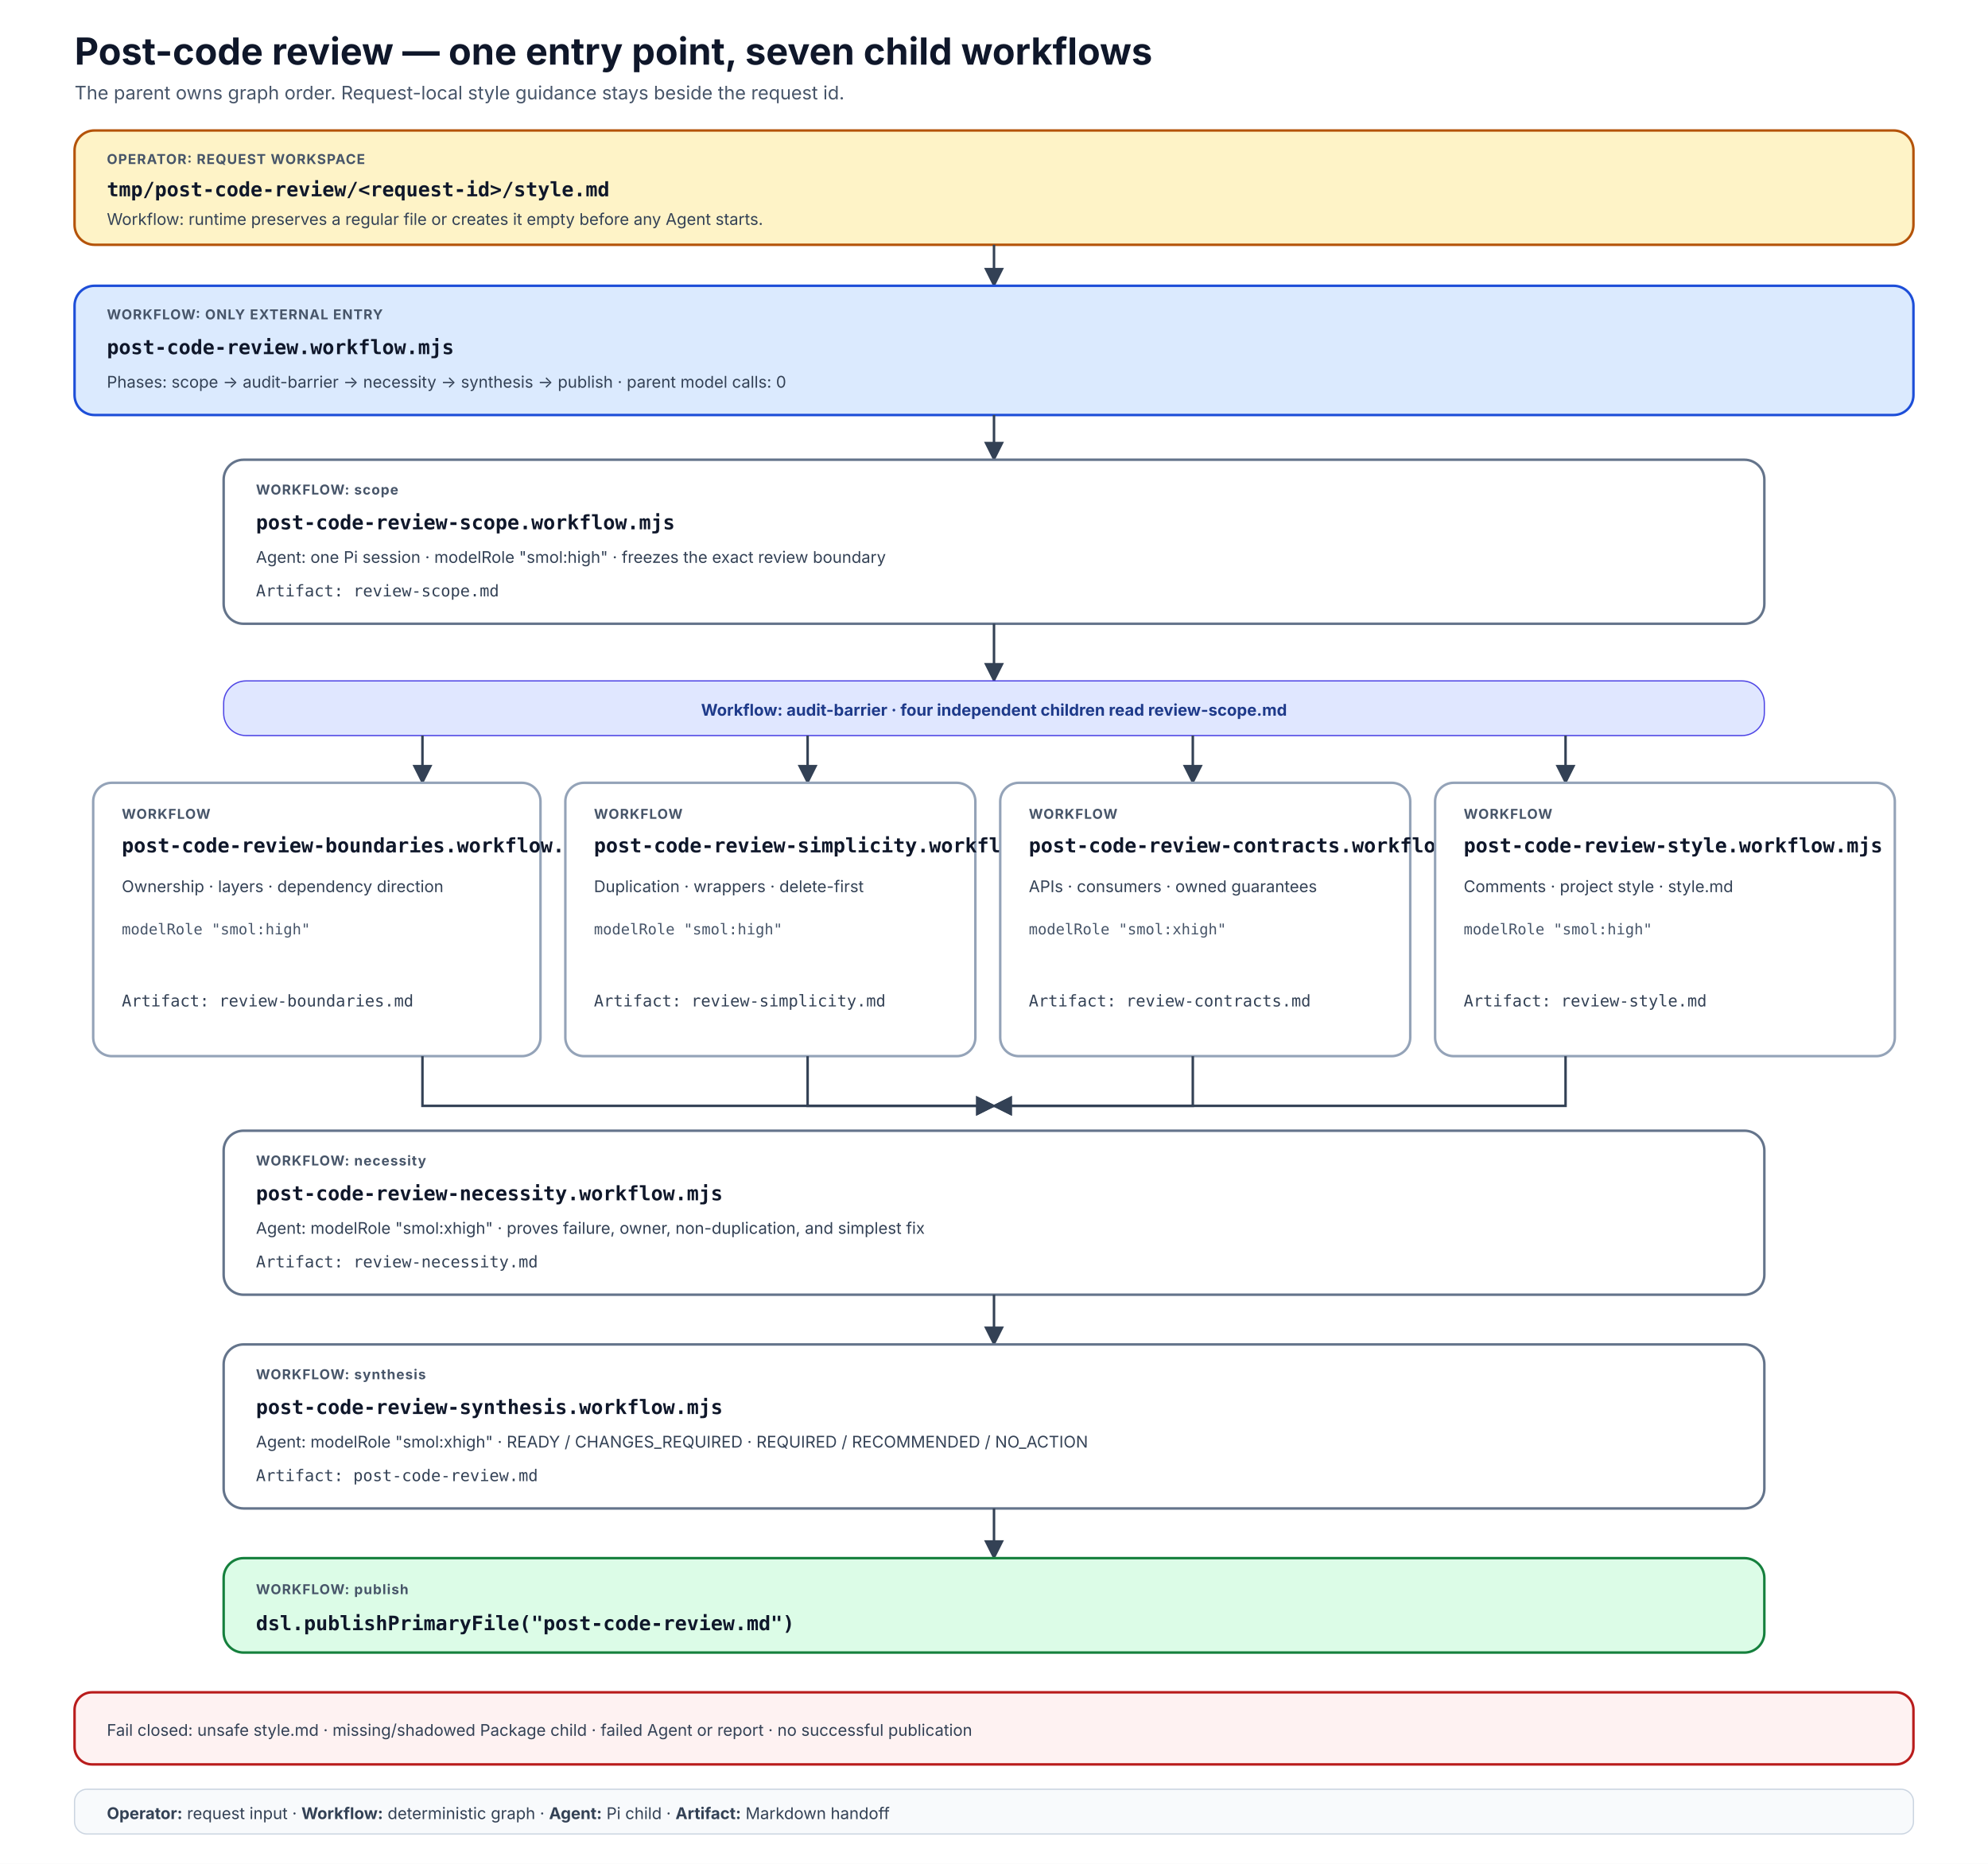
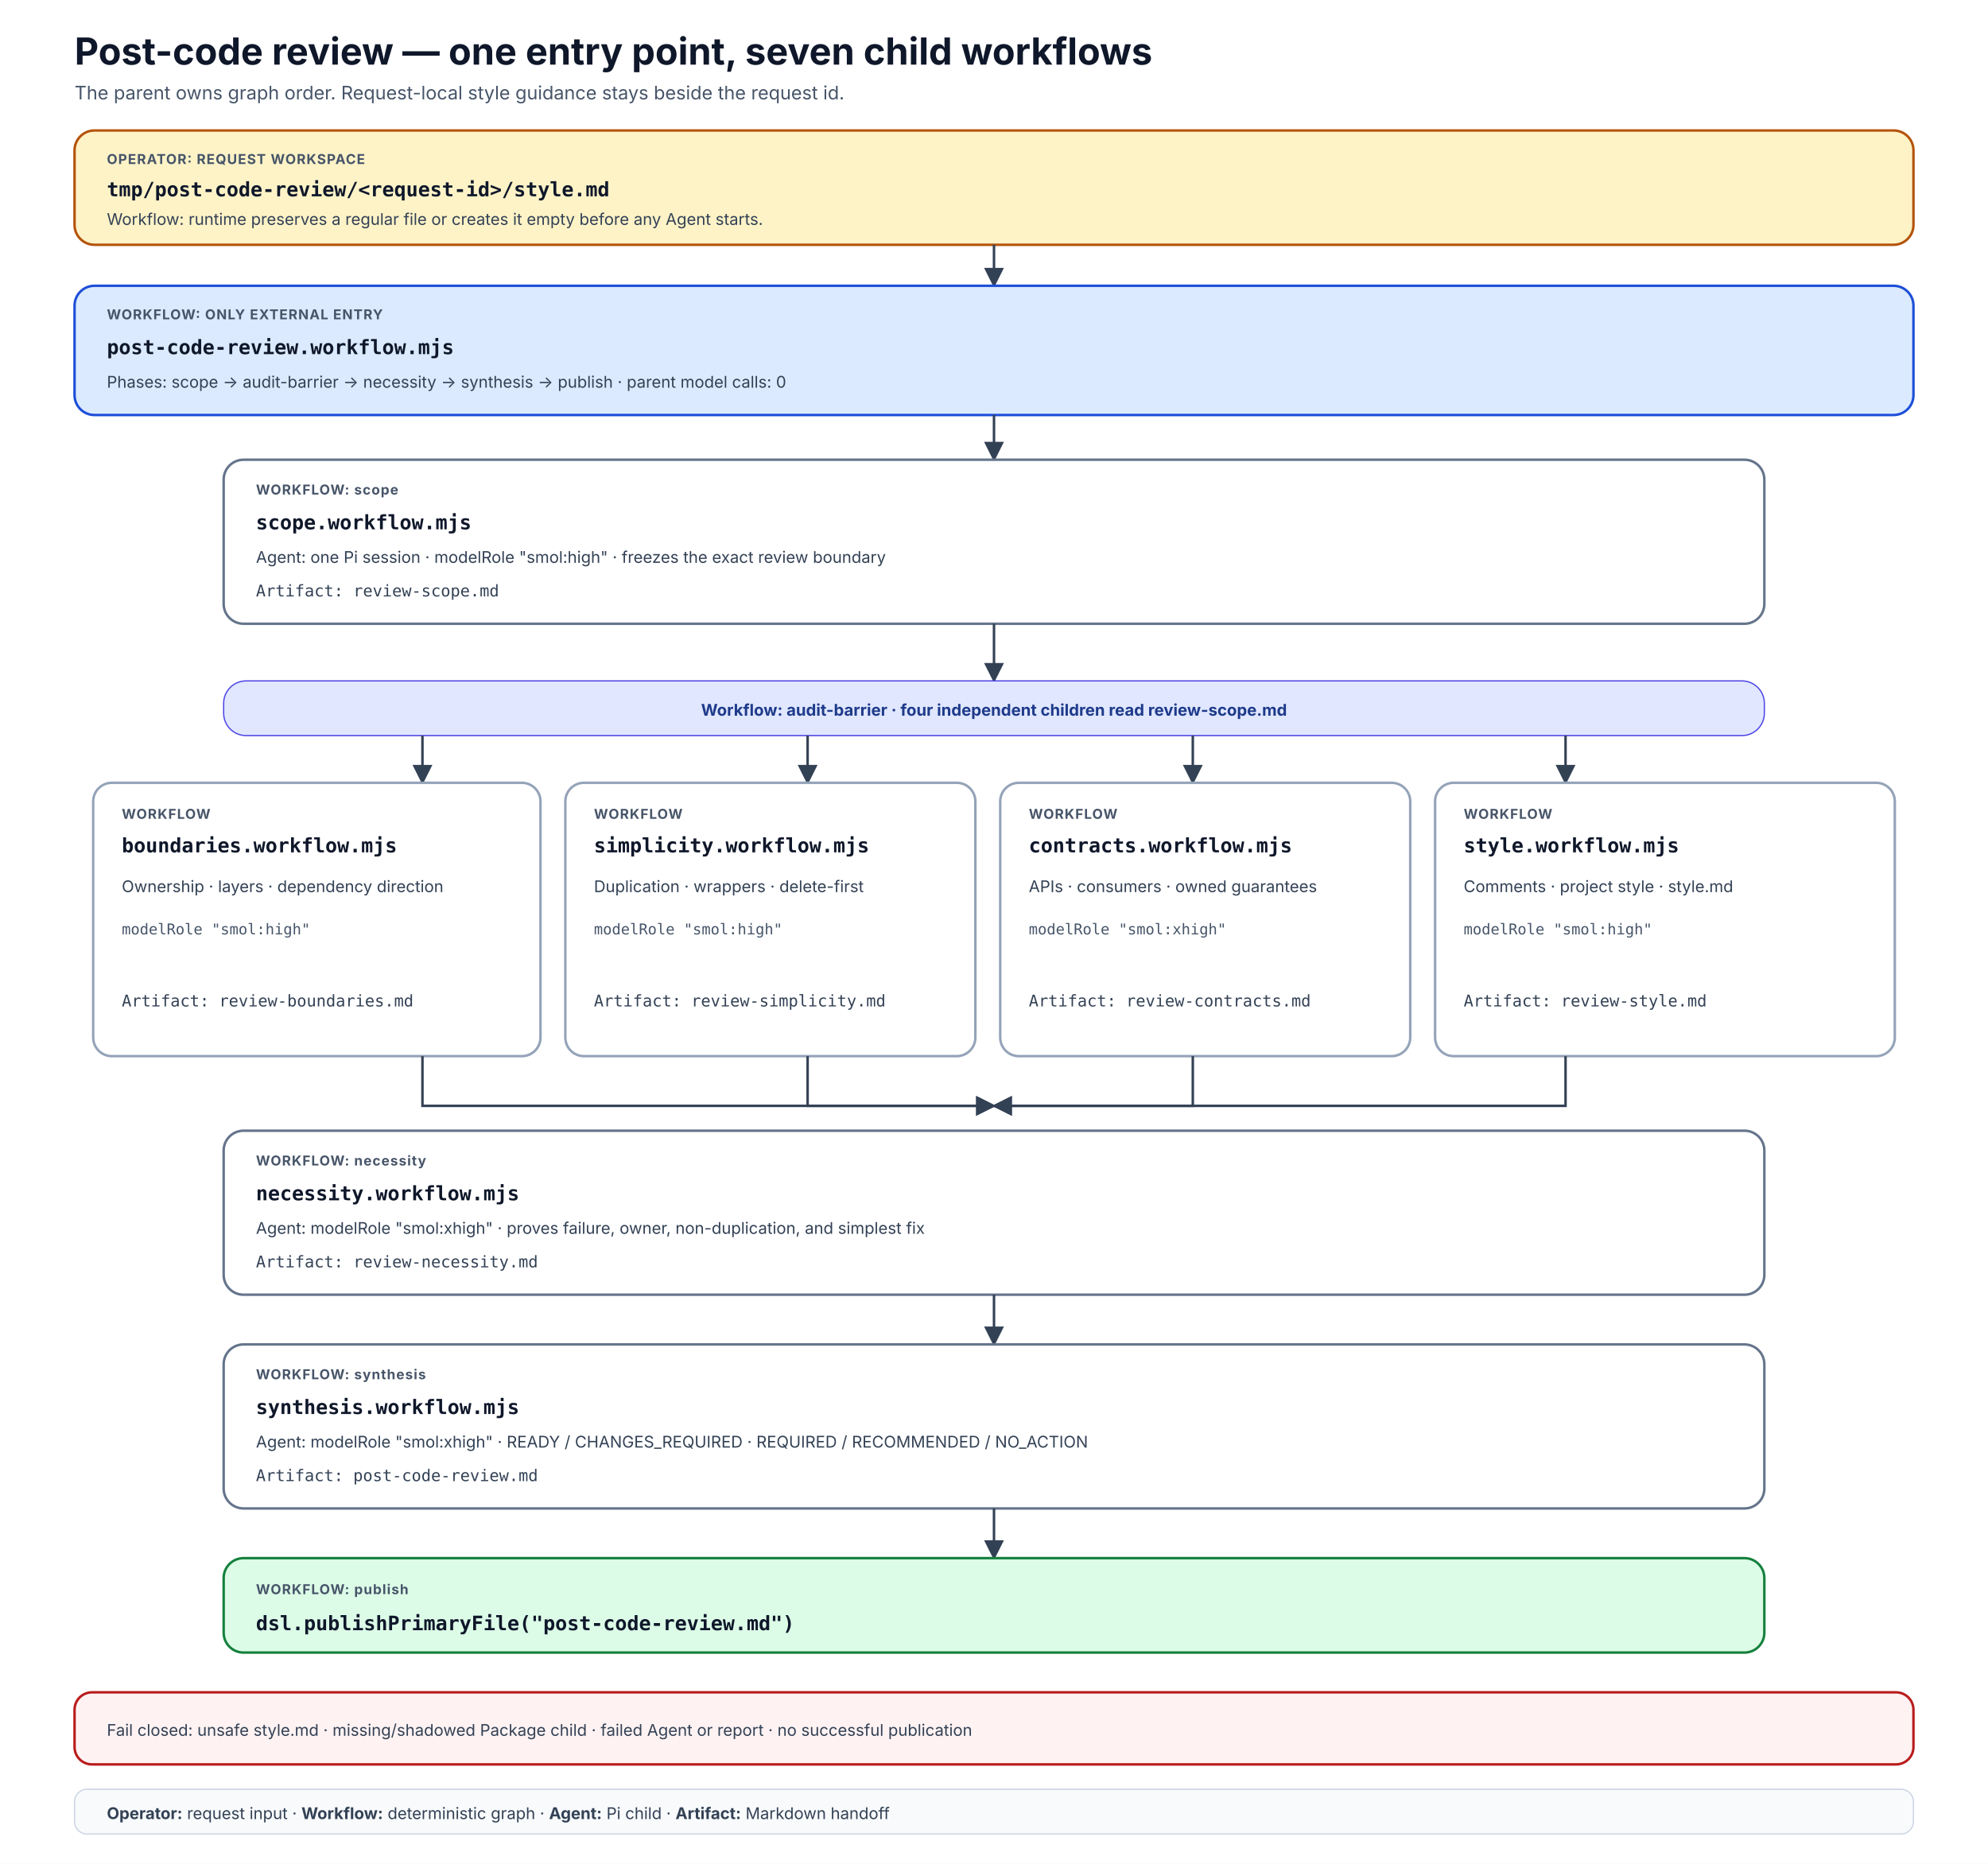
<svg xmlns="http://www.w3.org/2000/svg" width="1600" height="1500" viewBox="0 0 1600 1500" role="img" aria-labelledby="title desc">
  <defs>
    <marker id="arrow" viewBox="0 0 10 10" refX="9" refY="5" markerWidth="8" markerHeight="8" orient="auto">
      <path d="M0 0 L10 5 L0 10 Z" fill="#334155" />
    </marker>
    <style>
      .sans{font-family:system-ui,-apple-system,"Segoe UI",sans-serif}.mono{font-family:ui-monospace,SFMono-Regular,Menlo,monospace}
      .h1{font-size:30px;font-weight:750;fill:#0f172a}.sub{font-size:15px;fill:#475569}.tag{font-size:11px;font-weight:750;letter-spacing:.06em;fill:#475569}
      .title{font-size:16px;font-weight:740;fill:#0f172a}.body{font-size:13px;fill:#334155}.small{font-size:12px;fill:#475569}
      .edge{fill:none;stroke:#334155;stroke-width:2;marker-end:url(#arrow)}.bar{font-size:13px;font-weight:700;fill:#1e3a8a;text-anchor:middle}
    </style>
  </defs>
  <rect width="1600" height="1500" fill="#fff" />
  <text x="60" y="52" class="sans h1">Post-code review — one entry point, seven child workflows</text>
  <text x="60" y="80" class="sans sub">The parent owns graph order. Request-local style guidance stays beside the request id.</text>
  <rect x="60" y="105" width="1480" height="92" rx="16" fill="#fef3c7" stroke="#b45309" stroke-width="2" />
  <text x="86" y="132" class="sans tag">OPERATOR: REQUEST WORKSPACE</text>
  <text x="86" y="158" class="mono title">tmp/post-code-review/&lt;request-id&gt;/style.md</text>
  <text x="86" y="181" class="sans body">Workflow: runtime preserves a regular file or creates it empty before any Agent starts.</text>
  <path d="M800 197 V230" class="edge" />
  <rect x="60" y="230" width="1480" height="104" rx="16" fill="#dbeafe" stroke="#1d4ed8" stroke-width="2" />
  <text x="86" y="257" class="sans tag">WORKFLOW: ONLY EXTERNAL ENTRY</text>
  <text x="86" y="285" class="mono title">post-code-review.workflow.mjs</text>
  <text x="86" y="312" class="sans body">Phases: scope → audit-barrier → necessity → synthesis → publish · parent model calls: 0</text>
  <path d="M800 334 V370" class="edge" />
  <rect x="180" y="370" width="1240" height="132" rx="16" fill="#fff" stroke="#64748b" stroke-width="2" />
  <text x="206" y="398" class="sans tag">WORKFLOW: scope</text>
-   <text x="206" y="426" class="mono title">post-code-review-scope.workflow.mjs</text>
+   <text x="206" y="426" class="mono title">scope.workflow.mjs</text>
  <text x="206" y="453" class="sans body">Agent: one Pi session · modelRole "smol:high" · freezes the exact review boundary</text>
  <text x="206" y="480" class="mono body">Artifact: review-scope.md</text>
  <path d="M800 502 V548" class="edge" />
  <rect x="180" y="548" width="1240" height="44" rx="18" fill="#e0e7ff" stroke="#4f46e5" />
  <text x="800" y="576" class="sans bar">Workflow: audit-barrier · four independent children read review-scope.md</text>
  <path d="M340 592 V630" class="edge" />
  <path d="M650 592 V630" class="edge" />
  <path d="M960 592 V630" class="edge" />
  <path d="M1260 592 V630" class="edge" />
  <rect x="75" y="630" width="360" height="220" rx="15" fill="#fff" stroke="#94a3b8" stroke-width="2" />
  <text x="98" y="659" class="sans tag">WORKFLOW</text>
-   <text x="98" y="686" class="mono title">post-code-review-boundaries.workflow.mjs</text>
+   <text x="98" y="686" class="mono title">boundaries.workflow.mjs</text>
  <text x="98" y="718" class="sans body">Ownership · layers · dependency direction</text>
  <text x="98" y="752" class="mono small">modelRole "smol:high"</text>
  <text x="98" y="810" class="mono body">Artifact: review-boundaries.md</text>
  <rect x="455" y="630" width="330" height="220" rx="15" fill="#fff" stroke="#94a3b8" stroke-width="2" />
  <text x="478" y="659" class="sans tag">WORKFLOW</text>
-   <text x="478" y="686" class="mono title">post-code-review-simplicity.workflow.mjs</text>
+   <text x="478" y="686" class="mono title">simplicity.workflow.mjs</text>
  <text x="478" y="718" class="sans body">Duplication · wrappers · delete-first</text>
  <text x="478" y="752" class="mono small">modelRole "smol:high"</text>
  <text x="478" y="810" class="mono body">Artifact: review-simplicity.md</text>
  <rect x="805" y="630" width="330" height="220" rx="15" fill="#fff" stroke="#94a3b8" stroke-width="2" />
  <text x="828" y="659" class="sans tag">WORKFLOW</text>
-   <text x="828" y="686" class="mono title">post-code-review-contracts.workflow.mjs</text>
+   <text x="828" y="686" class="mono title">contracts.workflow.mjs</text>
  <text x="828" y="718" class="sans body">APIs · consumers · owned guarantees</text>
  <text x="828" y="752" class="mono small">modelRole "smol:xhigh"</text>
  <text x="828" y="810" class="mono body">Artifact: review-contracts.md</text>
  <rect x="1155" y="630" width="370" height="220" rx="15" fill="#fff" stroke="#94a3b8" stroke-width="2" />
  <text x="1178" y="659" class="sans tag">WORKFLOW</text>
-   <text x="1178" y="686" class="mono title">post-code-review-style.workflow.mjs</text>
+   <text x="1178" y="686" class="mono title">style.workflow.mjs</text>
  <text x="1178" y="718" class="sans body">Comments · project style · style.md</text>
  <text x="1178" y="752" class="mono small">modelRole "smol:high"</text>
  <text x="1178" y="810" class="mono body">Artifact: review-style.md</text>
  <path d="M340 850 V890 H800" class="edge" />
  <path d="M650 850 V890 H800" class="edge" />
  <path d="M960 850 V890 H800" class="edge" />
  <path d="M1260 850 V890 H800" class="edge" />
  <rect x="180" y="910" width="1240" height="132" rx="16" fill="#fff" stroke="#64748b" stroke-width="2" />
  <text x="206" y="938" class="sans tag">WORKFLOW: necessity</text>
-   <text x="206" y="966" class="mono title">post-code-review-necessity.workflow.mjs</text>
+   <text x="206" y="966" class="mono title">necessity.workflow.mjs</text>
  <text x="206" y="993" class="sans body">Agent: modelRole "smol:xhigh" · proves failure, owner, non-duplication, and simplest fix</text>
  <text x="206" y="1020" class="mono body">Artifact: review-necessity.md</text>
  <path d="M800 1042 V1082" class="edge" />
  <rect x="180" y="1082" width="1240" height="132" rx="16" fill="#fff" stroke="#64748b" stroke-width="2" />
  <text x="206" y="1110" class="sans tag">WORKFLOW: synthesis</text>
-   <text x="206" y="1138" class="mono title">post-code-review-synthesis.workflow.mjs</text>
+   <text x="206" y="1138" class="mono title">synthesis.workflow.mjs</text>
  <text x="206" y="1165" class="sans body">Agent: modelRole "smol:xhigh" · READY / CHANGES_REQUIRED · REQUIRED / RECOMMENDED / NO_ACTION</text>
  <text x="206" y="1192" class="mono body">Artifact: post-code-review.md</text>
  <path d="M800 1214 V1254" class="edge" />
  <rect x="180" y="1254" width="1240" height="76" rx="16" fill="#dcfce7" stroke="#15803d" stroke-width="2" />
  <text x="206" y="1283" class="sans tag">WORKFLOW: publish</text>
  <text x="206" y="1312" class="mono title">dsl.publishPrimaryFile("post-code-review.md")</text>
  <rect x="60" y="1362" width="1480" height="58" rx="14" fill="#fef2f2" stroke="#b91c1c" stroke-width="2" />
  <text x="86" y="1397" class="sans body">Fail closed: unsafe style.md · missing/shadowed Package child · failed Agent or report · no successful publication</text>
  <rect x="60" y="1440" width="1480" height="36" rx="10" fill="#f8fafc" stroke="#cbd5e1" />
  <text x="86" y="1464" class="sans body">
    <tspan font-weight="700">Operator:</tspan> request input · <tspan font-weight="700">Workflow:</tspan> deterministic graph · <tspan font-weight="700">Agent:</tspan> Pi child · <tspan font-weight="700">Artifact:</tspan> Markdown handoff</text>
</svg>
